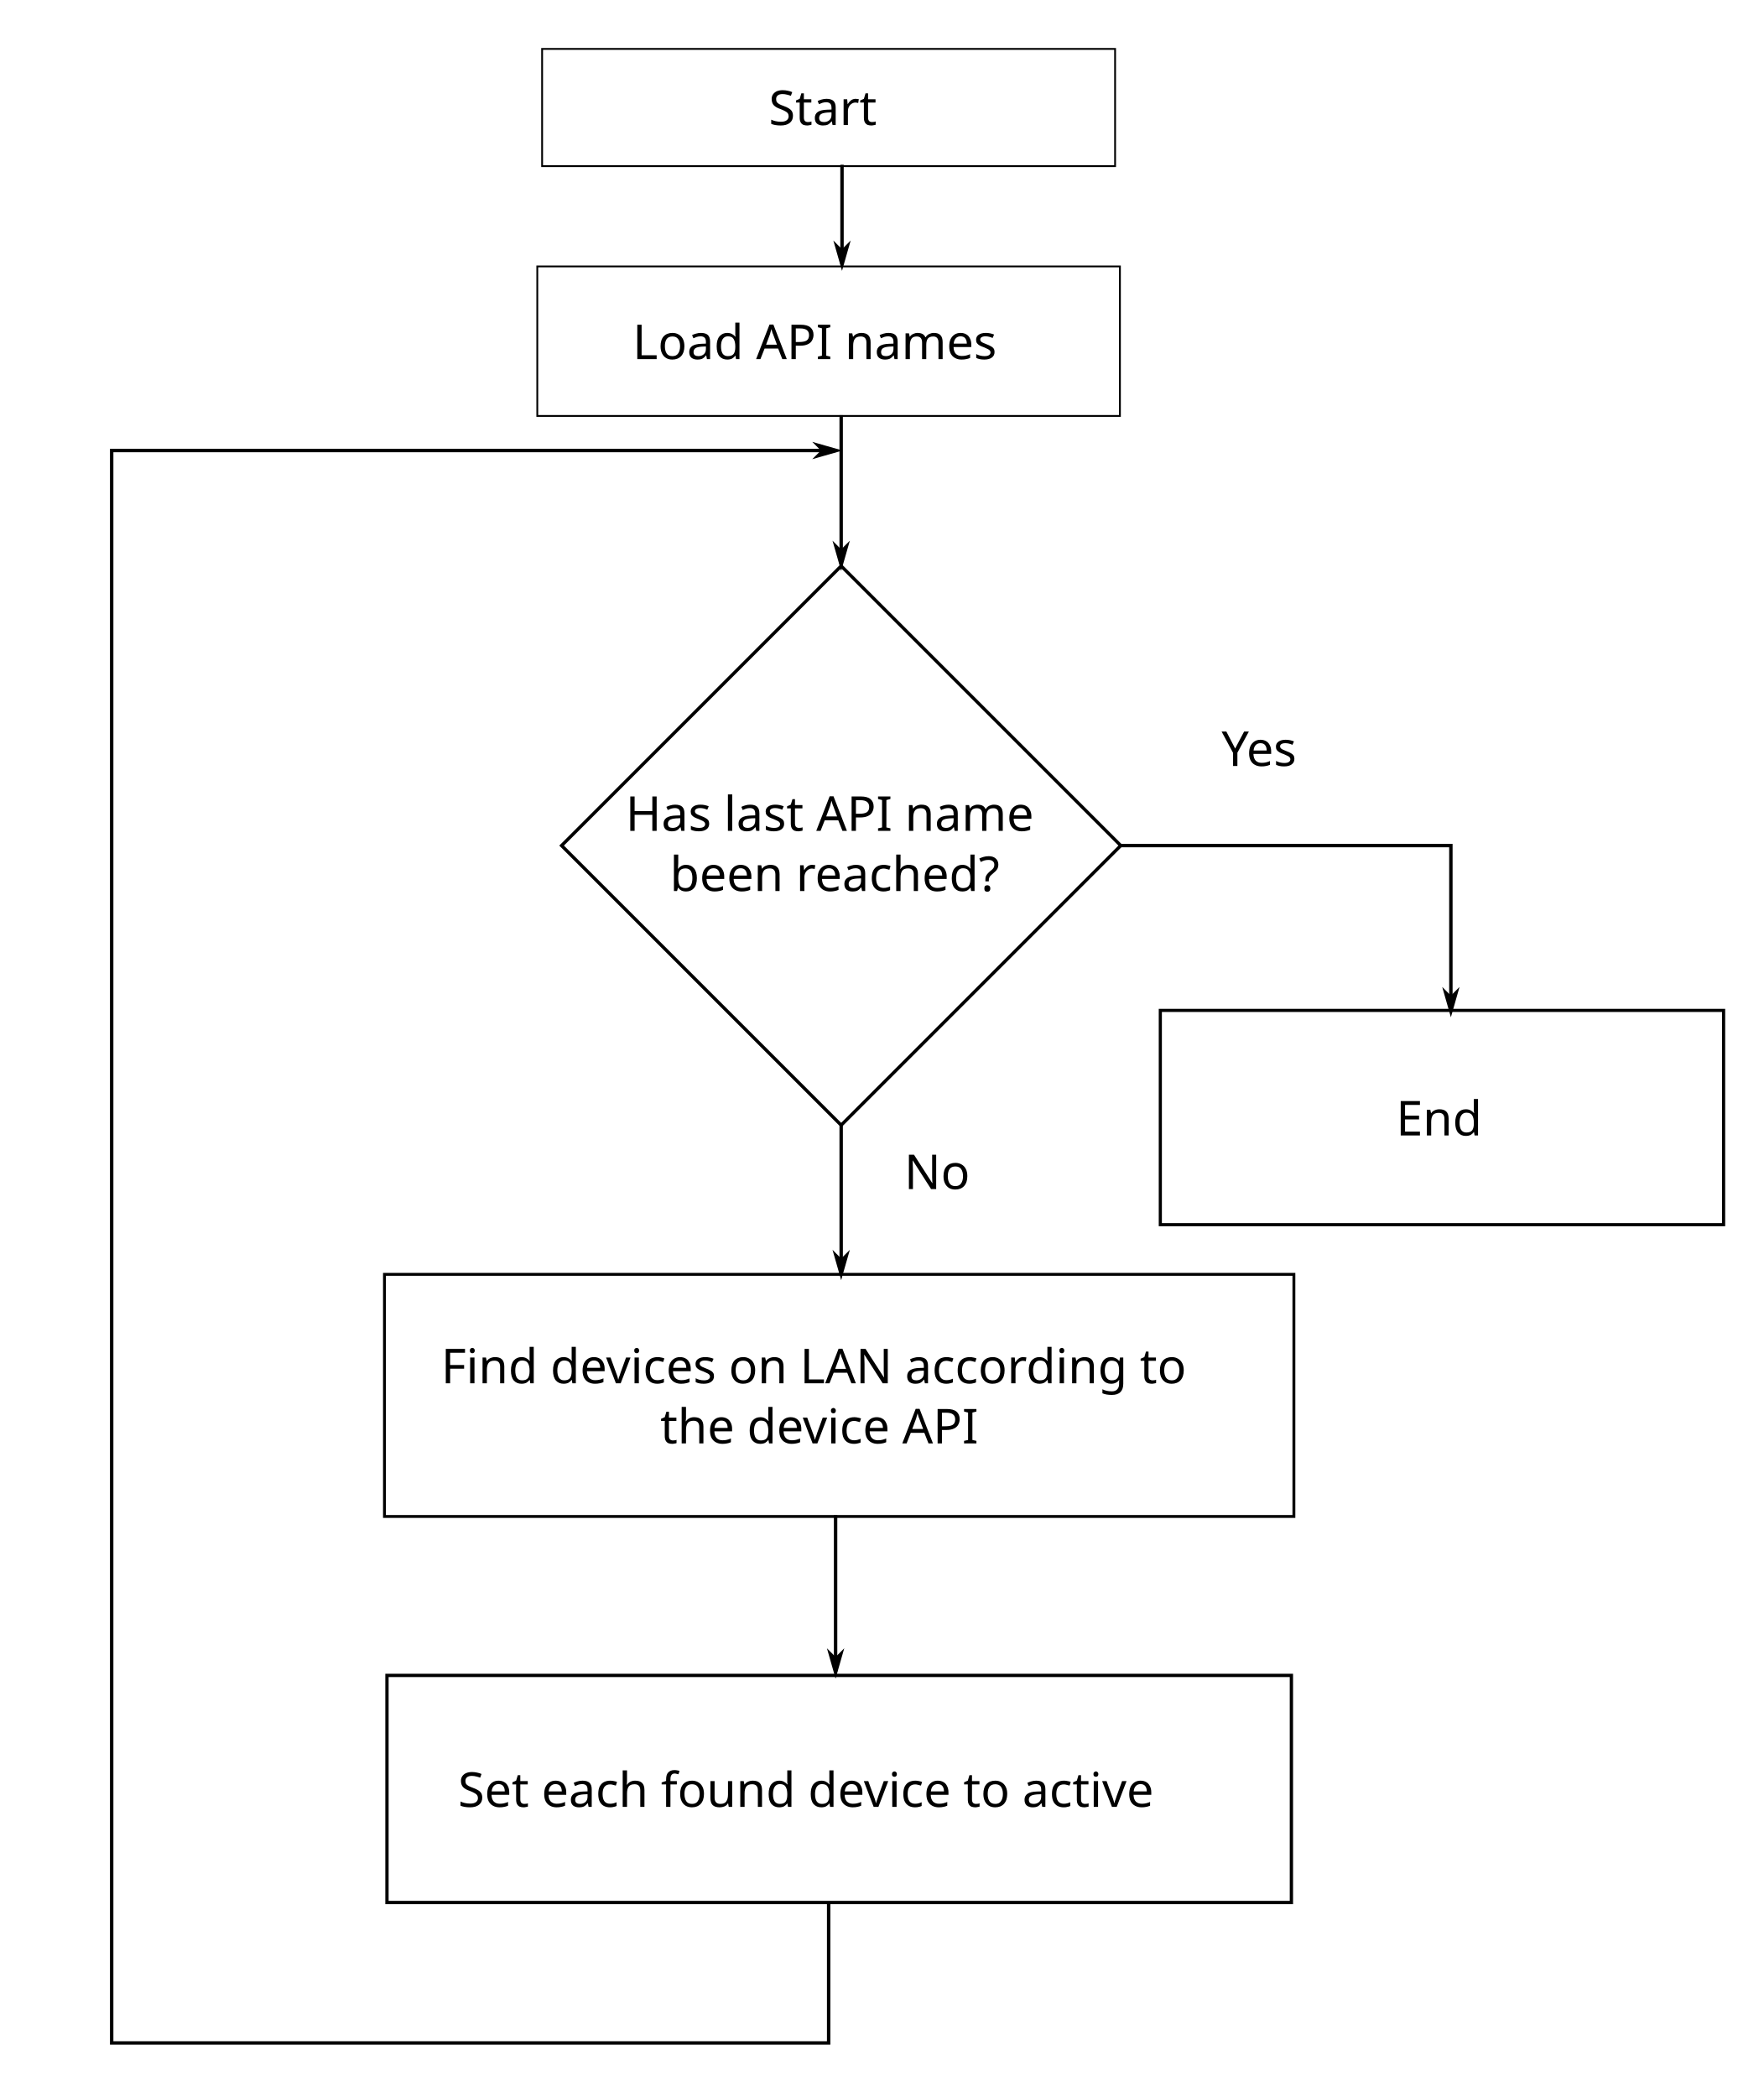
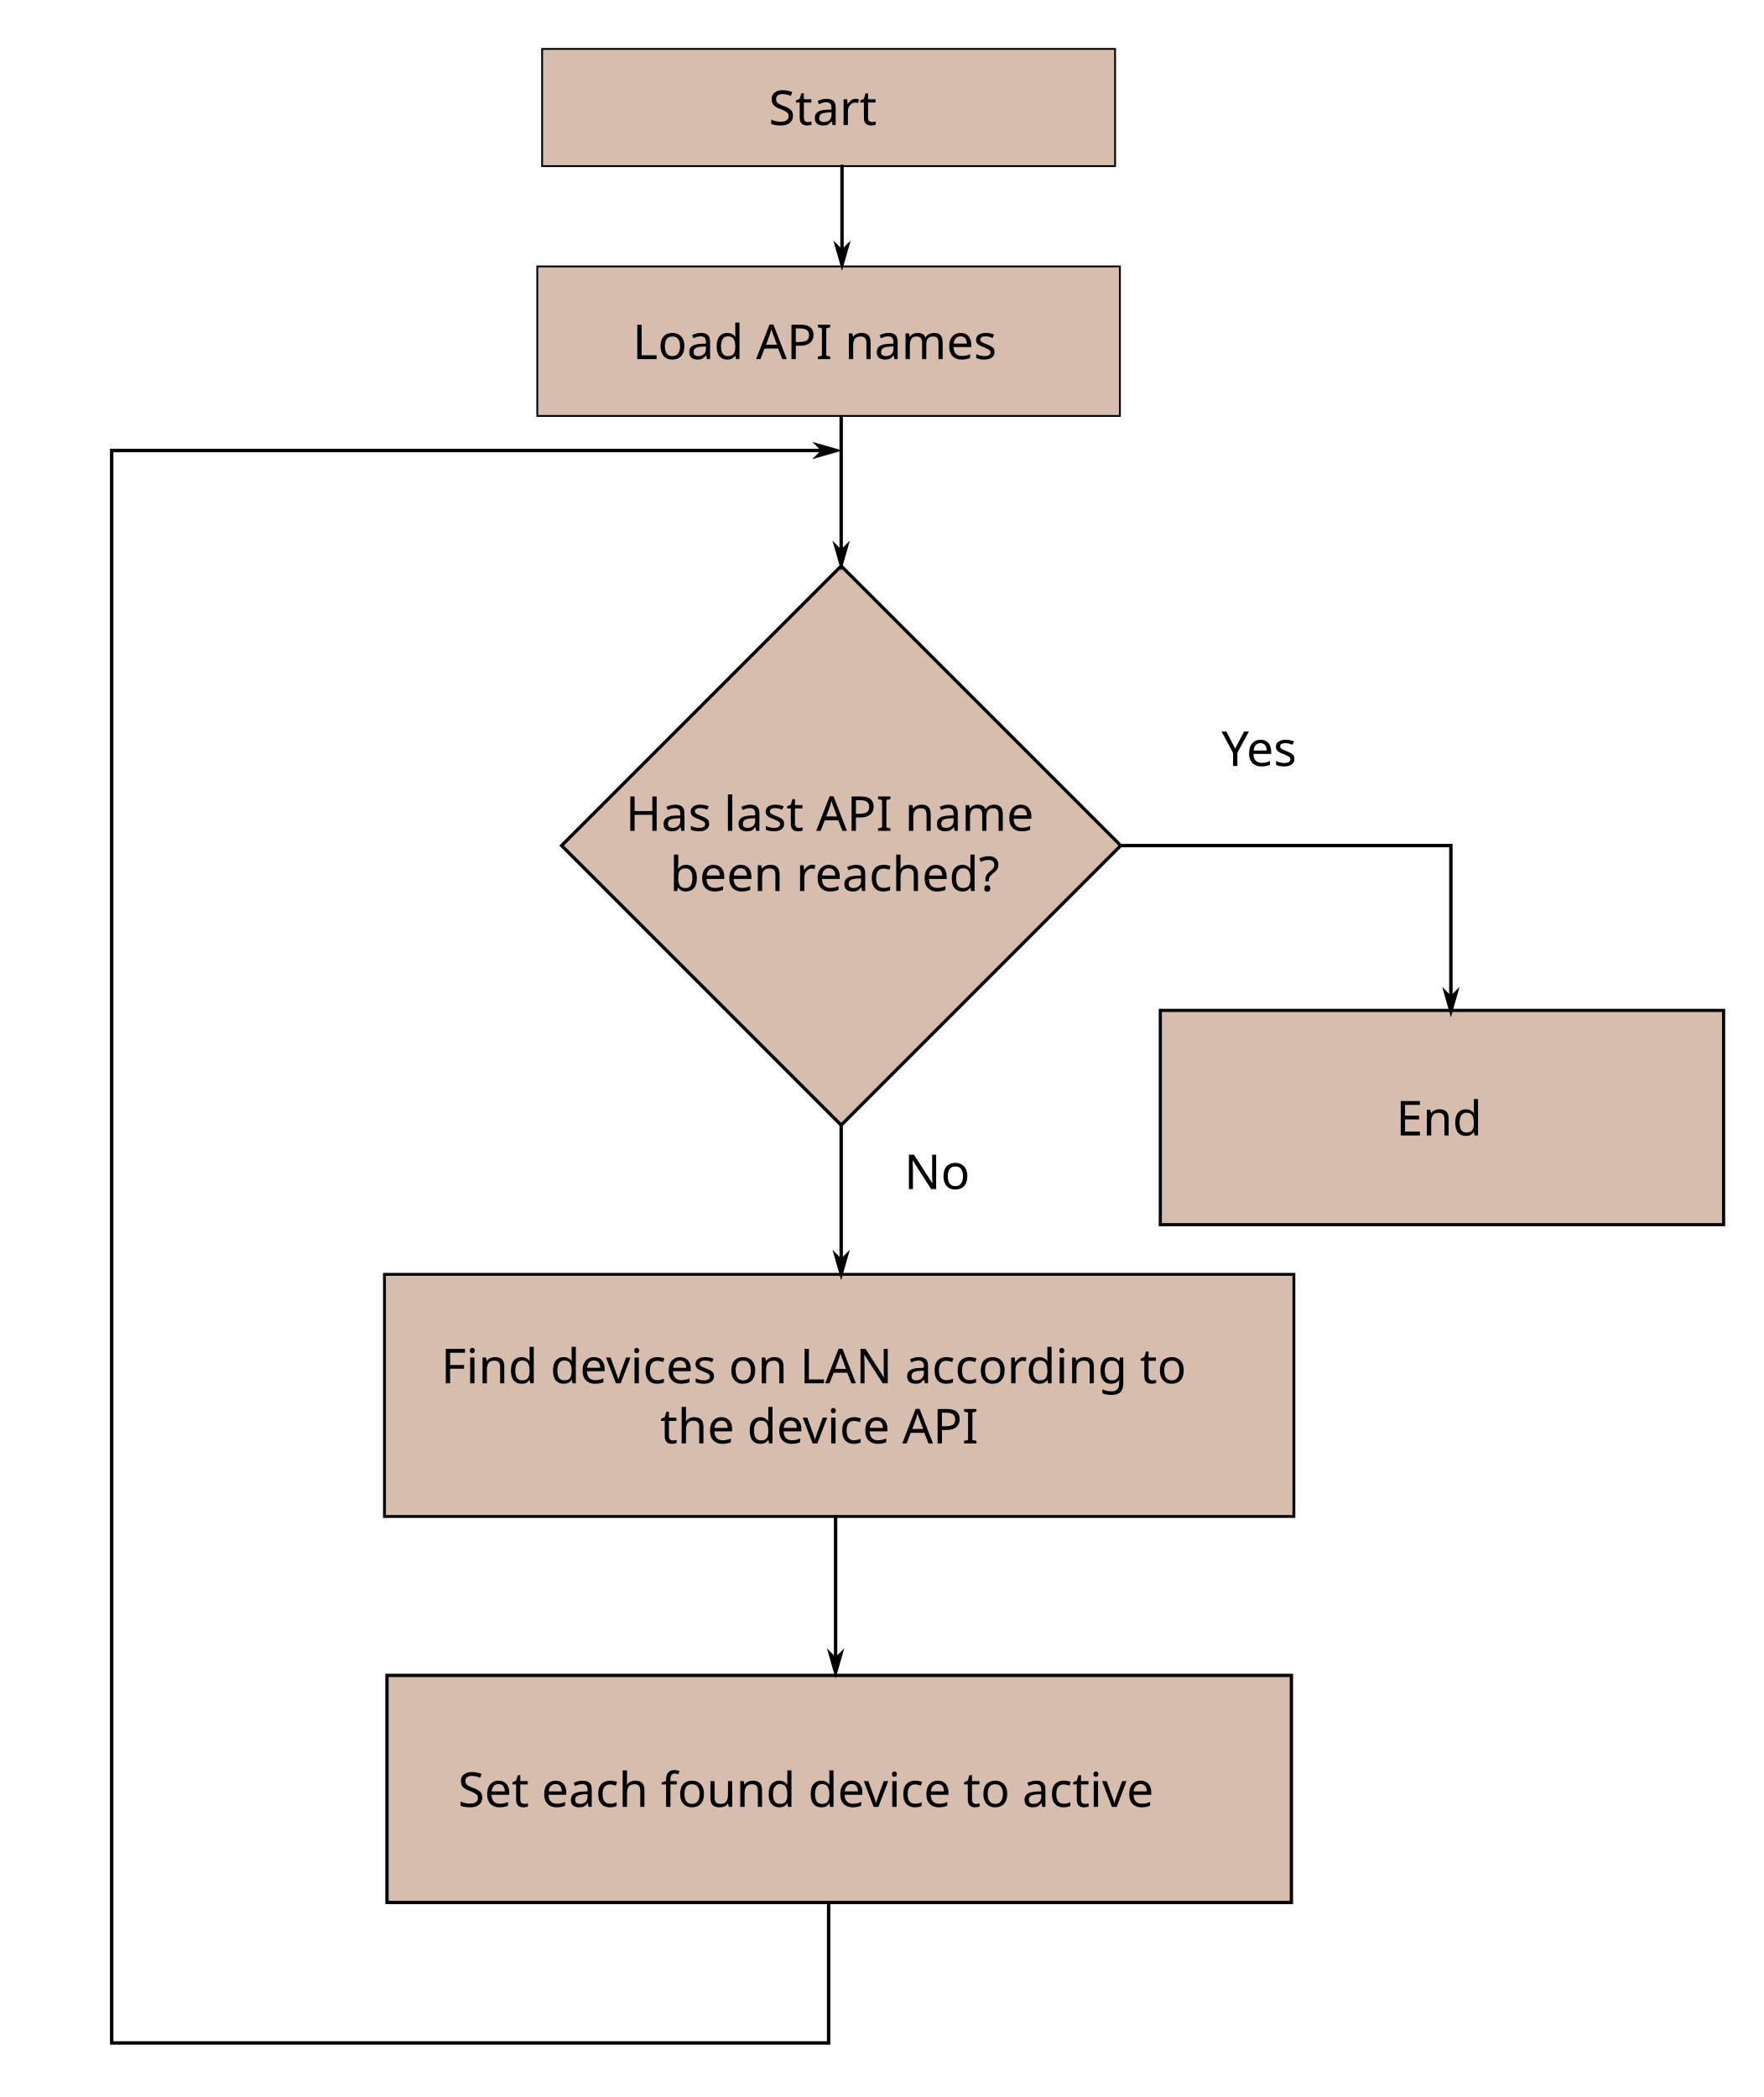
<svg xmlns="http://www.w3.org/2000/svg" width="185mm" height="220mm" viewBox="0 0 185 220" version="1.1" id="svg8">
  <defs id="defs2">
    <marker style="overflow:visible" id="marker6069" refX="0" refY="0" orient="auto">
      <path transform="matrix(-0.4,0,0,-0.4,-4,0)" style="fill:#000000;fill-opacity:1;fill-rule:evenodd;stroke:#000000;stroke-width:1pt;stroke-opacity:1" d="M 0,0 5,-5 -12.5,0 5,5 Z" id="path6067" />
    </marker>
    <marker orient="auto" refY="0" refX="0" id="marker5545" style="overflow:visible">
      <path id="path5543" d="M 0,0 5,-5 -12.5,0 5,5 Z" style="fill:#000000;fill-opacity:1;fill-rule:evenodd;stroke:#000000;stroke-width:1pt;stroke-opacity:1" transform="matrix(-0.4,0,0,-0.4,-4,0)" />
    </marker>
    <marker style="overflow:visible" id="marker5481" refX="0" refY="0" orient="auto">
      <path transform="matrix(-0.4,0,0,-0.4,-4,0)" style="fill:#000000;fill-opacity:1;fill-rule:evenodd;stroke:#000000;stroke-width:1pt;stroke-opacity:1" d="M 0,0 5,-5 -12.5,0 5,5 Z" id="path5479" />
    </marker>
    <marker style="overflow:visible" id="marker5427" refX="0" refY="0" orient="auto">
      <path transform="matrix(-0.4,0,0,-0.4,-4,0)" style="fill:#000000;fill-opacity:1;fill-rule:evenodd;stroke:#000000;stroke-width:1pt;stroke-opacity:1" d="M 0,0 5,-5 -12.5,0 5,5 Z" id="path5425" />
    </marker>
    <marker orient="auto" refY="0" refX="0" id="marker5337" style="overflow:visible">
      <path id="path5335" d="M 0,0 5,-5 -12.5,0 5,5 Z" style="fill:#000000;fill-opacity:1;fill-rule:evenodd;stroke:#000000;stroke-width:1pt;stroke-opacity:1" transform="matrix(-0.4,0,0,-0.4,-4,0)" />
    </marker>
    <marker style="overflow:visible" id="marker5255" refX="0" refY="0" orient="auto">
      <path transform="matrix(-0.4,0,0,-0.4,-4,0)" style="fill:#000000;fill-opacity:1;fill-rule:evenodd;stroke:#000000;stroke-width:1pt;stroke-opacity:1" d="M 0,0 5,-5 -12.5,0 5,5 Z" id="path5253" />
    </marker>
    <marker style="overflow:visible" id="marker4999" refX="0" refY="0" orient="auto">
      <path transform="matrix(-0.4,0,0,-0.4,-4,0)" style="fill:#000000;fill-opacity:1;fill-rule:evenodd;stroke:#000000;stroke-width:1pt;stroke-opacity:1" d="M 0,0 5,-5 -12.5,0 5,5 Z" id="path4997" />
    </marker>
    <marker orient="auto" refY="0" refX="0" id="Arrow1Mend" style="overflow:visible">
      <path id="path4543" d="M 0,0 5,-5 -12.5,0 5,5 Z" style="fill:#000000;fill-opacity:1;fill-rule:evenodd;stroke:#000000;stroke-width:1pt;stroke-opacity:1" transform="matrix(-0.4,0,0,-0.4,-4,0)" />
    </marker>
  </defs>
  <g id="layer1" transform="translate(0,-77)">
-     <rect style="fill:none;stroke:#000000;stroke-width:0.346;stroke-miterlimit:4;stroke-dasharray:none;stroke-opacity:1" id="rect815" width="41.48" height="41.48" x="-75.514" y="158.837" transform="rotate(-45)" />
+     <rect style="fill:#d7bdae;stroke:#000000;stroke-width:0.346;stroke-miterlimit:4;stroke-dasharray:none;stroke-opacity:1;fill-opacity:1" id="rect815" width="41.48" height="41.48" x="-75.514" y="158.837" transform="rotate(-45)" />
    <text xml:space="preserve" style="font-style:normal;font-weight:normal;font-size:2.019px;line-height:1.25;font-family:sans-serif;letter-spacing:0px;word-spacing:0px;fill:#000000;fill-opacity:1;stroke:none;stroke-width:0.189" x="88.884" y="164.167" id="text4522">
      <tspan id="tspan4520" x="88.884" y="164.167" style="font-size:5.049px;text-align:center;text-anchor:middle;stroke-width:0.189">Has last API name</tspan>
      <tspan x="88.884" y="170.478" style="font-size:5.049px;text-align:center;text-anchor:middle;stroke-width:0.189" id="tspan4524">been reached?</tspan>
    </text>
-     <rect style="fill:none;stroke:#000000;stroke-width:0.19;stroke-miterlimit:4;stroke-dasharray:none;stroke-opacity:1" id="rect4526" width="61.124" height="15.687" x="56.368" y="104.95" />
+     <rect style="fill:#d7bdae;stroke:#000000;stroke-width:0.19;stroke-miterlimit:4;stroke-dasharray:none;stroke-opacity:1;fill-opacity:1" id="rect4526" width="61.124" height="15.687" x="56.368" y="104.95" />
    <text xml:space="preserve" style="font-style:normal;font-weight:normal;font-size:2.019px;line-height:1.25;font-family:sans-serif;letter-spacing:0px;word-spacing:0px;fill:#000000;fill-opacity:1;stroke:none;stroke-width:0.189" x="66.374" y="114.676" id="text4530">
      <tspan id="tspan4528" x="66.374" y="114.676" style="font-size:5.049px;stroke-width:0.189">Load API names</tspan>
    </text>
    <path style="fill:none;stroke:#000000;stroke-width:0.358;stroke-linecap:butt;stroke-linejoin:miter;stroke-miterlimit:4;stroke-dasharray:none;stroke-opacity:1;marker-end:url(#Arrow1Mend)" d="m 88.249,120.556 c -5e-6,15.643 -5e-6,15.643 -5e-6,15.643" id="path4532" />
-     <rect style="fill:none;stroke:#000000;stroke-width:0.301;stroke-miterlimit:4;stroke-dasharray:none;stroke-opacity:1" id="rect4526-3" width="95.408" height="25.402" x="40.336" y="210.693" />
+     <rect style="fill:#d7bdae;stroke:#000000;stroke-width:0.301;stroke-miterlimit:4;stroke-dasharray:none;stroke-opacity:1;fill-opacity:1" id="rect4526-3" width="95.408" height="25.402" x="40.336" y="210.693" />
    <text xml:space="preserve" style="font-style:normal;font-weight:normal;font-size:2.822px;line-height:1.25;font-family:sans-serif;letter-spacing:0px;word-spacing:0px;fill:#000000;fill-opacity:1;stroke:none;stroke-width:0.265" x="87.793" y="222.122" id="text4973">
      <tspan x="88.595" y="222.122" style="font-size:5.045px;text-align:center;text-anchor:middle;stroke-width:0.265" id="tspan4975">Find devices on LAN according to </tspan>
      <tspan x="87.793" y="228.428" style="font-size:5.045px;text-align:center;text-anchor:middle;stroke-width:0.265" id="tspan4979">the device API</tspan>
    </text>
    <flowRoot xml:space="preserve" id="flowRoot4981" style="font-style:normal;font-weight:normal;font-size:10.667px;line-height:1.25;font-family:sans-serif;letter-spacing:0px;word-spacing:0px;fill:#000000;fill-opacity:1;stroke:none" transform="scale(0.2645833)">
      <flowRegion id="flowRegion4983">
        <rect id="rect4985" width="480.833" height="169.706" x="37.376" y="388.139" />
      </flowRegion>
      <flowPara id="flowPara4987" />
    </flowRoot>
    <path style="fill:none;stroke:#000000;stroke-width:0.358;stroke-linecap:butt;stroke-linejoin:miter;stroke-miterlimit:4;stroke-dasharray:none;stroke-opacity:1;marker-end:url(#marker4999)" d="m 88.249,195.042 c 0,15.556 0,15.556 0,15.556" id="path4989" />
-     <rect style="fill:none;stroke:#000000;stroke-width:0.19;stroke-miterlimit:4;stroke-dasharray:none;stroke-opacity:1" id="rect5199" width="60.112" height="12.298" x="56.874" y="82.132" />
+     <rect style="fill:#d7bdae;stroke:#000000;stroke-width:0.19;stroke-miterlimit:4;stroke-dasharray:none;stroke-opacity:1;fill-opacity:1;opacity:1" id="rect5199" width="60.112" height="12.298" x="56.874" y="82.132" />
    <text xml:space="preserve" style="font-style:normal;font-weight:normal;font-size:2.822px;line-height:1.25;font-family:sans-serif;letter-spacing:0px;word-spacing:0px;fill:#000000;fill-opacity:1;stroke:none;stroke-width:0.265" x="80.662" y="90.118" id="text5203">
      <tspan id="tspan5201" x="80.662" y="90.118" style="font-size:5.045px;stroke-width:0.265">Start</tspan>
    </text>
    <path style="fill:none;stroke:#000000;stroke-width:0.358;stroke-linecap:butt;stroke-linejoin:miter;stroke-miterlimit:4;stroke-dasharray:none;stroke-opacity:1;marker-end:url(#marker5255)" d="m 88.337,94.284 c 0,10.424 0,10.424 0,10.424" id="path5359" />
-     <rect style="opacity:1;fill:none;stroke:#000000;stroke-width:0.345;stroke-miterlimit:4;stroke-dasharray:none;stroke-opacity:1" id="rect5397" width="94.885" height="23.825" x="40.598" y="252.77" />
+     <rect style="opacity:1;fill:#d7bdae;stroke:#000000;stroke-width:0.345;stroke-miterlimit:4;stroke-dasharray:none;stroke-opacity:1;fill-opacity:1" id="rect5397" width="94.885" height="23.825" x="40.598" y="252.77" />
    <flowRoot xml:space="preserve" id="flowRoot5399" style="font-style:normal;font-weight:normal;font-size:10.667px;line-height:1.25;font-family:sans-serif;letter-spacing:0px;word-spacing:0px;fill:#000000;fill-opacity:1;stroke:none" transform="scale(0.2645833)">
      <flowRegion id="flowRegion5401">
        <rect id="rect5403" width="212.881" height="74.31" x="101.405" y="671.067" />
      </flowRegion>
      <flowPara id="flowPara5405" />
    </flowRoot>
    <text xml:space="preserve" style="font-style:normal;font-weight:normal;font-size:2.822px;line-height:1.25;font-family:sans-serif;letter-spacing:0px;word-spacing:0px;opacity:1;fill:#000000;fill-opacity:1;stroke:none;stroke-width:0.265" x="48.061" y="266.564" id="text5409">
      <tspan id="tspan5407" x="48.061" y="266.564" style="font-size:5.045px;stroke-width:0.265">Set each found device to active</tspan>
    </text>
    <path style="fill:none;stroke:#000000;stroke-width:0.358;stroke-linecap:butt;stroke-linejoin:miter;stroke-miterlimit:4;stroke-dasharray:none;stroke-opacity:1;marker-end:url(#marker5427)" d="m 87.663,235.957 c 0,16.253 0,16.442 0,16.442" id="path5411" />
    <path style="fill:none;stroke:#000000;stroke-width:0.358;stroke-linecap:butt;stroke-linejoin:miter;stroke-miterlimit:4;stroke-dasharray:none;stroke-opacity:1;marker-end:url(#marker5545)" d="m 86.935,276.589 v 14.741 H 11.717 V 124.265 h 75.973" id="path6015" />
    <text xml:space="preserve" style="font-style:normal;font-weight:normal;font-size:2.822px;line-height:1.25;font-family:sans-serif;letter-spacing:0px;word-spacing:0px;fill:#000000;fill-opacity:1;stroke:none;stroke-width:0.265" x="94.872" y="201.75" id="text6049">
      <tspan id="tspan6047" x="94.872" y="201.75" style="font-size:5.045px;stroke-width:0.265">No</tspan>
    </text>
-     <rect style="opacity:1;fill:none;stroke:#000000;stroke-width:0.329;stroke-miterlimit:4;stroke-dasharray:none;stroke-opacity:1" id="rect6051" width="59.095" height="22.479" x="121.731" y="183.003" />
+     <rect style="opacity:1;fill:#d7bdae;stroke:#000000;stroke-width:0.329;stroke-miterlimit:4;stroke-dasharray:none;stroke-opacity:1;fill-opacity:1" id="rect6051" width="59.095" height="22.479" x="121.731" y="183.003" />
    <text xml:space="preserve" style="font-style:normal;font-weight:normal;font-size:2.822px;line-height:1.25;font-family:sans-serif;letter-spacing:0px;word-spacing:0px;fill:#000000;fill-opacity:1;stroke:none;stroke-width:0.265" x="146.467" y="196.123" id="text6057">
      <tspan id="tspan6055" x="146.467" y="196.123" style="font-size:5.045px;stroke-width:0.265">End</tspan>
    </text>
    <path style="fill:none;stroke:#000000;stroke-width:0.358;stroke-linecap:butt;stroke-linejoin:miter;stroke-miterlimit:4;stroke-dasharray:none;stroke-opacity:1;marker-end:url(#marker6069)" d="m 117.58,165.711 h 34.634 v 17.306" id="path6059" />
    <text xml:space="preserve" style="font-style:normal;font-weight:normal;font-size:2.822px;line-height:1.25;font-family:sans-serif;letter-spacing:0px;word-spacing:0px;fill:#000000;fill-opacity:1;stroke:none;stroke-width:0.265" x="128.16" y="157.359" id="text6139">
      <tspan id="tspan6137" x="128.16" y="157.359" style="font-size:5.045px;stroke-width:0.265">Yes</tspan>
    </text>
  </g>
</svg>
